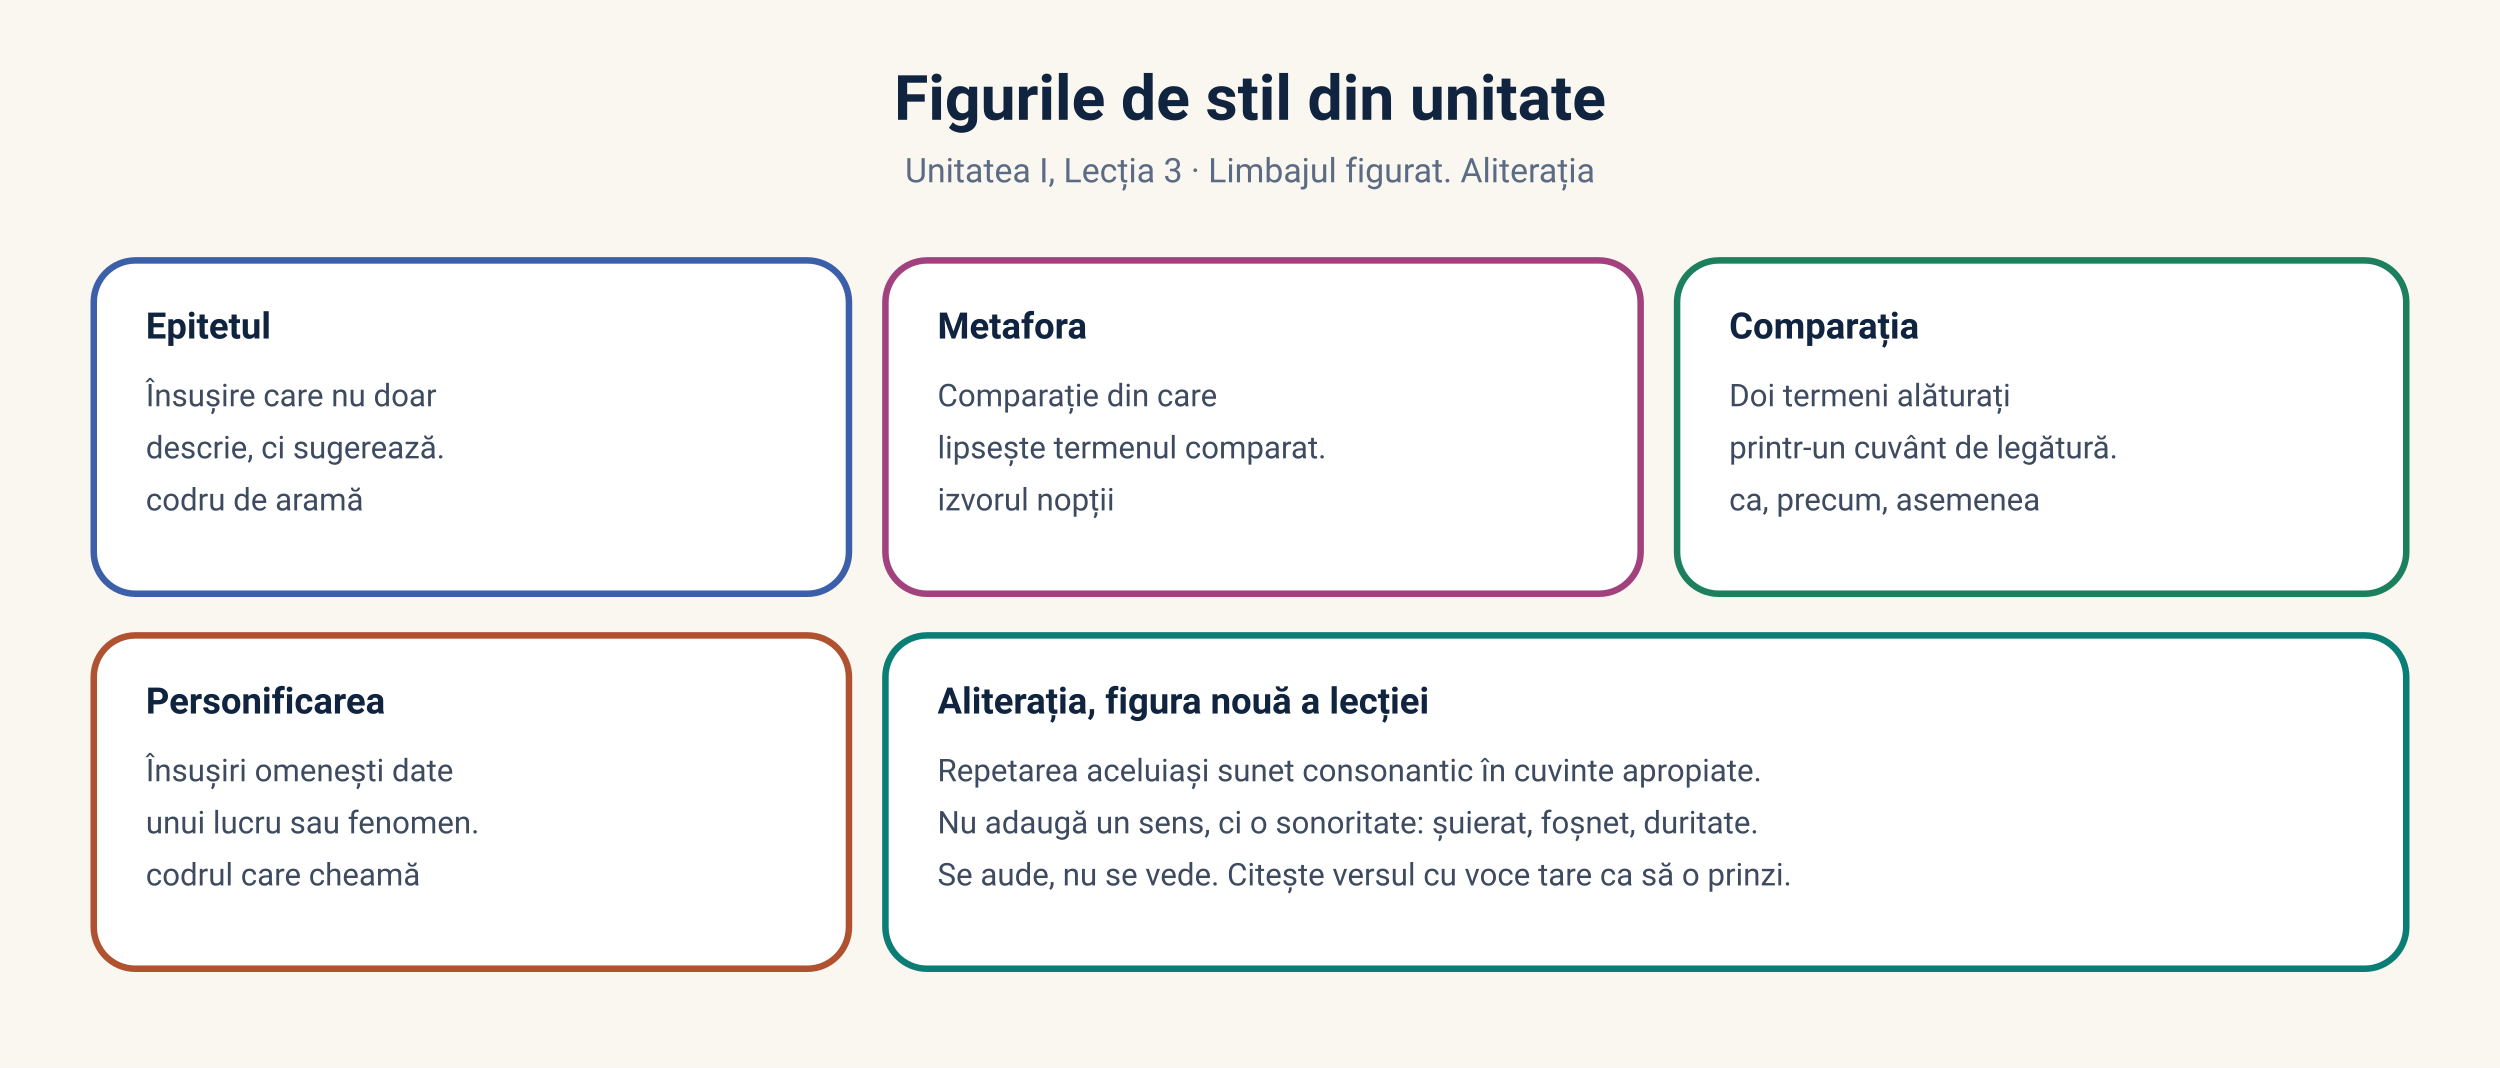
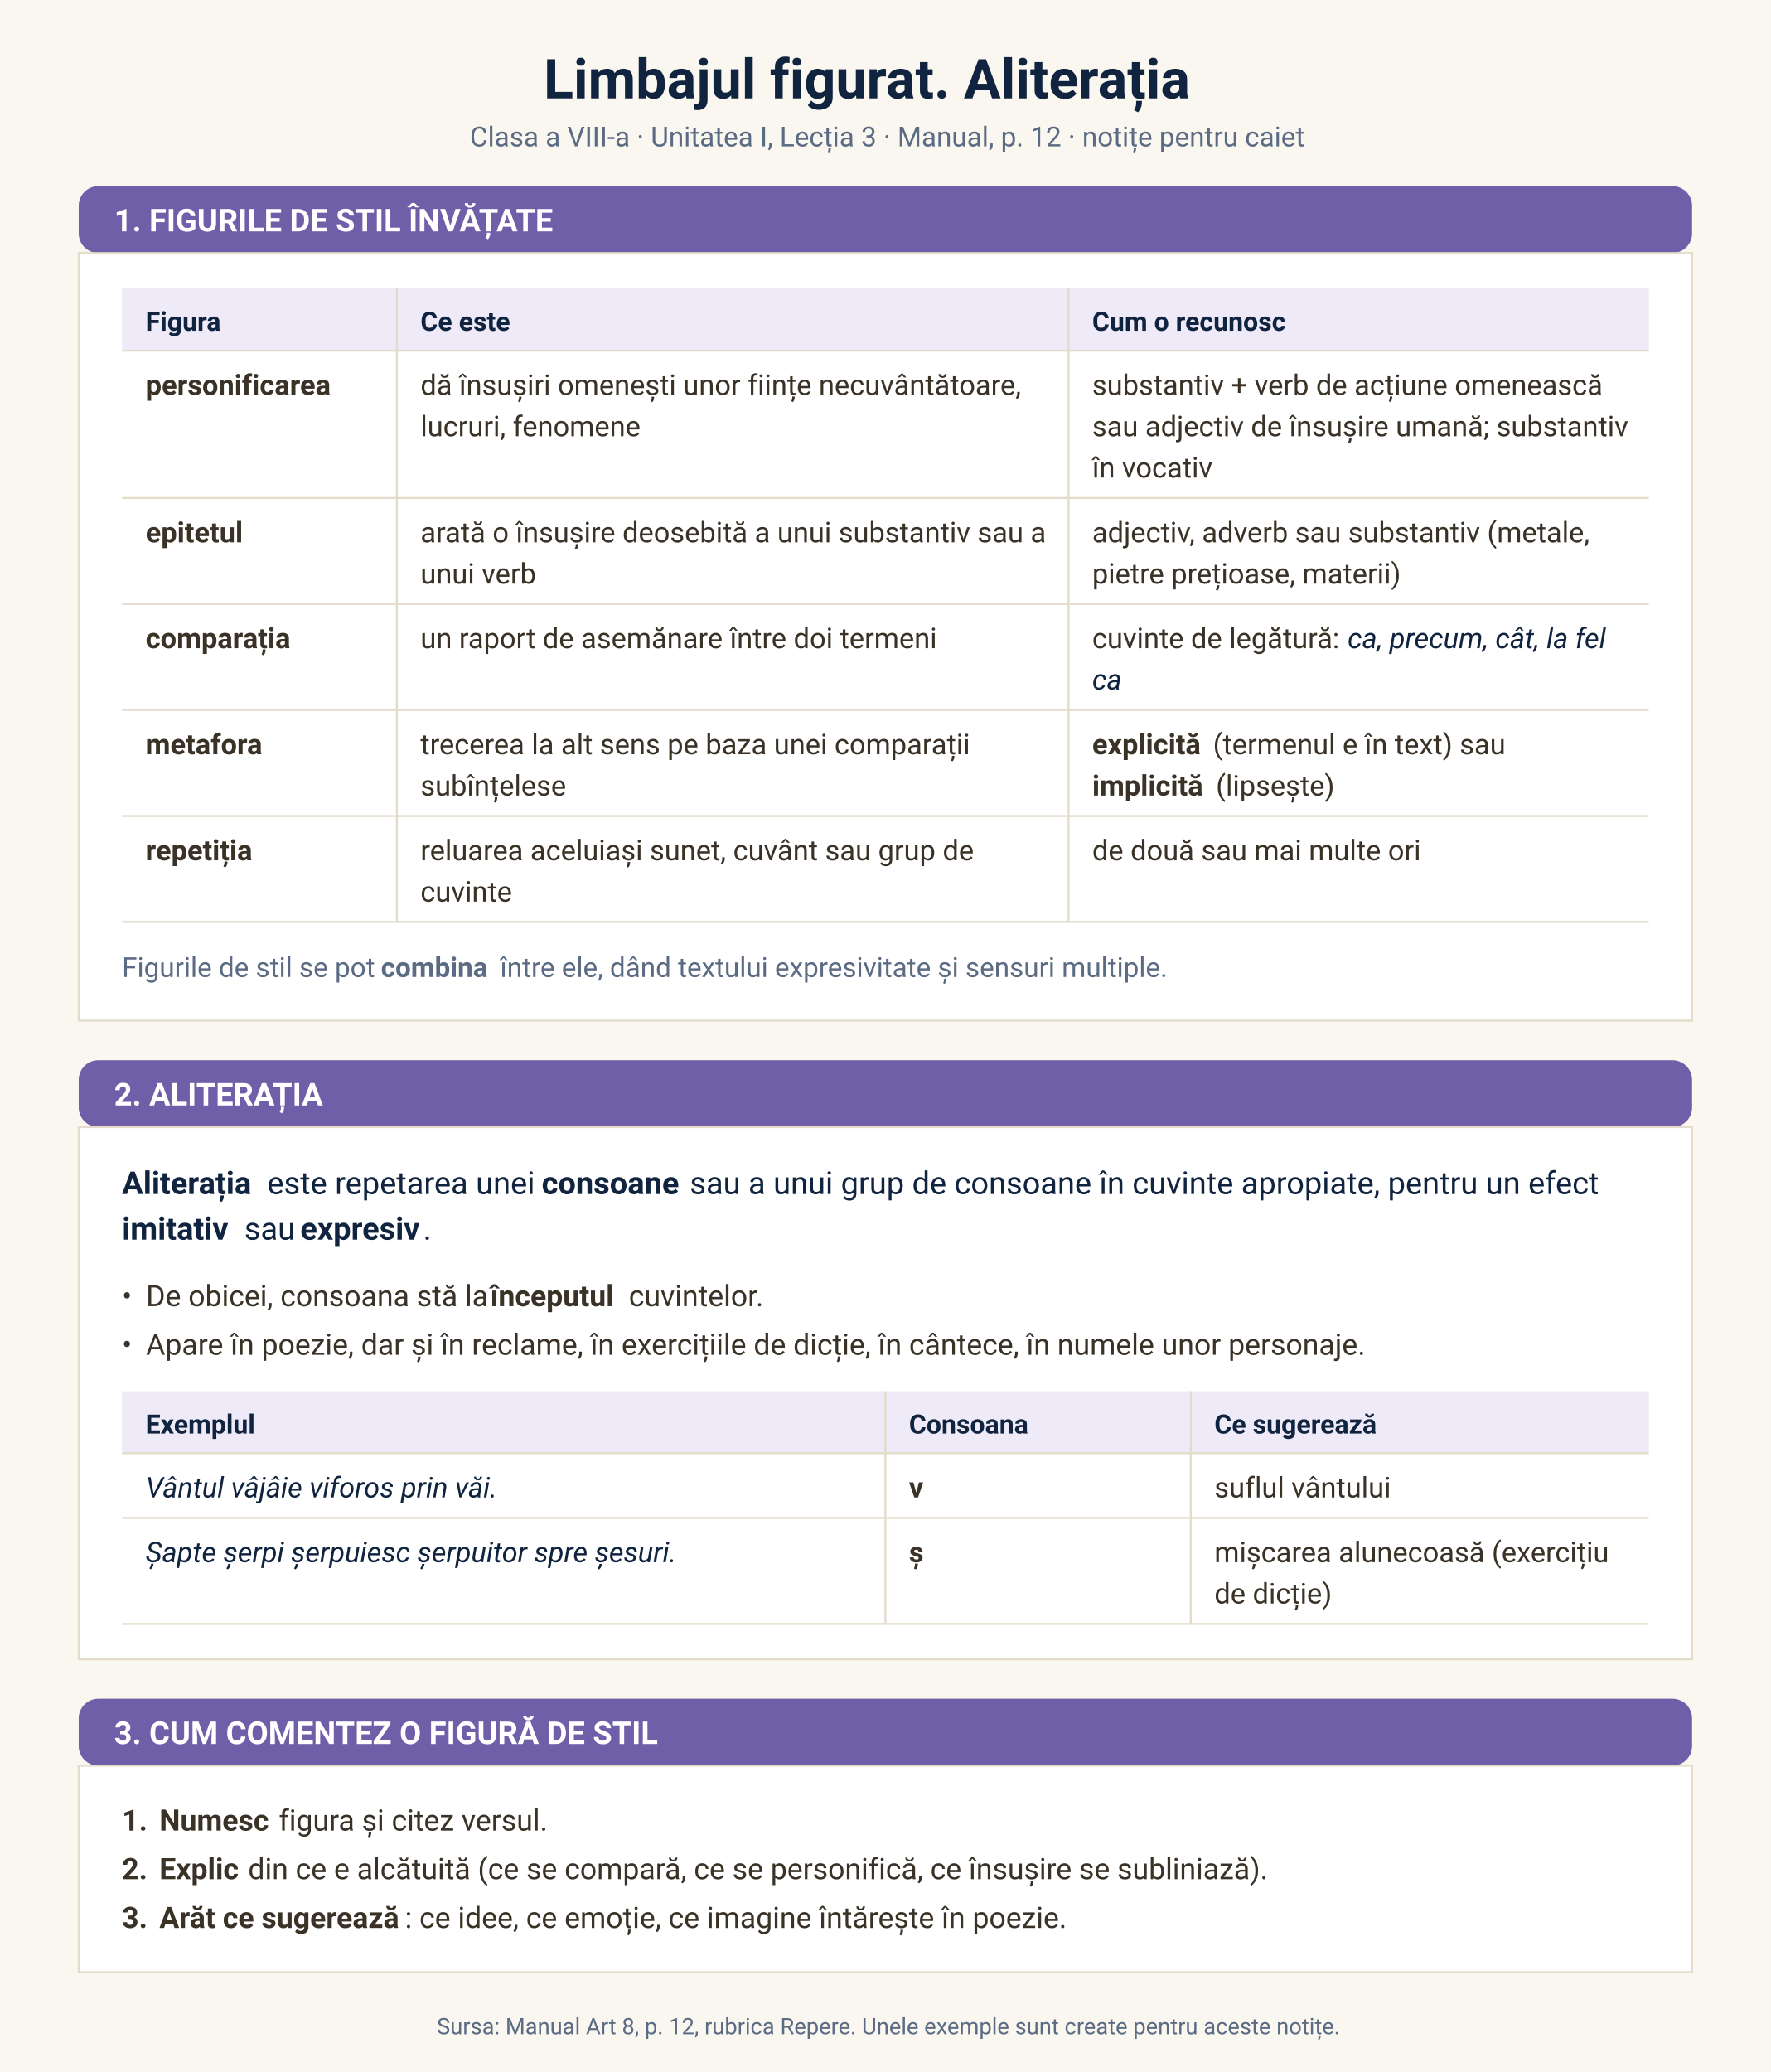
- <svg xmlns="http://www.w3.org/2000/svg" viewBox="0 0 960 410" font-family="'Segoe UI', 'Plus Jakarta Sans', -apple-system, Roboto, sans-serif">
-   <rect width="960" height="410" fill="#faf7f0" />
-   <text x="480" y="46" text-anchor="middle" font-size="24" font-weight="700" fill="#10233f">Figurile de stil din unitate</text>
-   <text x="480" y="70" text-anchor="middle" font-size="13" fill="#5b6b83">Unitatea I, Lecția 3 · Limbajul figurat. Aliterația</text>
-   <rect x="36" y="100" width="290" height="128" rx="16" fill="#ffffff" stroke="#3b5fa8" stroke-width="2.5" />
-   <text x="56" y="130" font-size="14" font-weight="700" fill="#10233f">Epitetul</text>
-   <text x="56" y="156" font-size="12" fill="#3d4a5f">Însușire care nu doar</text>
-   <text x="56" y="176" font-size="12" fill="#3d4a5f">descrie, ci sugerează.</text>
-   <text x="56" y="196" font-size="12" fill="#3d4a5f">codru de aramă</text>
-   <rect x="340" y="100" width="290" height="128" rx="16" fill="#ffffff" stroke="#a1417e" stroke-width="2.5" />
-   <text x="360" y="130" font-size="14" font-weight="700" fill="#10233f">Metafora</text>
-   <text x="360" y="156" font-size="12" fill="#3d4a5f">Comparație din care</text>
-   <text x="360" y="176" font-size="12" fill="#3d4a5f">lipsește termenul comparat.</text>
-   <text x="360" y="196" font-size="12" fill="#3d4a5f">izvorul nopții</text>
-   <rect x="644" y="100" width="280" height="128" rx="16" fill="#ffffff" stroke="#1c7f5e" stroke-width="2.5" />
-   <text x="664" y="130" font-size="14" font-weight="700" fill="#10233f">Comparația</text>
-   <text x="664" y="156" font-size="12" fill="#3d4a5f">Doi termeni alăturați</text>
-   <text x="664" y="176" font-size="12" fill="#3d4a5f">printr-un cuvânt de legătură.</text>
-   <text x="664" y="196" font-size="12" fill="#3d4a5f">ca, precum, asemenea</text>
-   <rect x="36" y="244" width="290" height="128" rx="16" fill="#ffffff" stroke="#b0512f" stroke-width="2.5" />
-   <text x="56" y="274" font-size="14" font-weight="700" fill="#10233f">Personificarea</text>
-   <text x="56" y="300" font-size="12" fill="#3d4a5f">Însușiri omenești date</text>
-   <text x="56" y="320" font-size="12" fill="#3d4a5f">unui lucru sau fenomen.</text>
-   <text x="56" y="340" font-size="12" fill="#3d4a5f">codrul care cheamă</text>
-   <rect x="340" y="244" width="584" height="128" rx="16" fill="#ffffff" stroke="#0a7d75" stroke-width="2.5" />
-   <text x="360" y="274" font-size="14" font-weight="700" fill="#10233f">Aliterația, figura nouă a lecției</text>
-   <text x="360" y="300" font-size="12" fill="#3d4a5f">Repetarea aceluiași sunet consonantic în cuvinte apropiate.</text>
-   <text x="360" y="320" font-size="12" fill="#3d4a5f">Nu adaugă un sens, ci o sonoritate: șuierat, foșnet, duritate.</text>
-   <text x="360" y="340" font-size="12" fill="#3d4a5f">Se aude, nu se vede. Citește versul cu voce tare ca să o prinzi.</text>
+ <svg xmlns="http://www.w3.org/2000/svg" viewBox="0 0 900 1053" font-family="'Segoe UI', 'Plus Jakarta Sans', -apple-system, Roboto, sans-serif">
+   <rect width="900" height="1053" fill="#faf7f0" />
+   <text x="276.3" y="50.0" font-size="28" fill="#10233f" font-weight="700" textLength="348.0" lengthAdjust="spacing">Limbajul figurat. Aliterația</text>
+   <text x="238.8" y="74.4" font-size="14" fill="#5b6b83" textLength="422.4" lengthAdjust="spacing">Clasa a VIII-a · Unitatea I, Lecția 3 · Manual, p. 12 · notițe pentru caiet</text>
+   <rect x="40" y="94.6" width="820" height="34" rx="10" fill="#6f5ea8" />
+   <text x="58" y="117.6" font-size="16" font-weight="700" fill="#ffffff">1. FIGURILE DE STIL ÎNVĂȚATE</text>
+   <rect x="40" y="128.6" width="820" height="390.1" fill="#ffffff" stroke="#e3dccb" />
+   <rect x="62.0" y="146.6" width="776.0" height="31.6" fill="#efeaf8" />
+   <text x="74.0" y="168.1" font-size="13.5" fill="#10233f" font-weight="700" textLength="40.1" lengthAdjust="spacing">Figura</text>
+   <text x="213.7" y="168.1" font-size="13.5" fill="#10233f" font-weight="700" textLength="45.2" lengthAdjust="spacing">Ce este</text>
+   <text x="555.1" y="168.1" font-size="13.5" fill="#10233f" font-weight="700" textLength="101.1" lengthAdjust="spacing">Cum o recunosc</text>
+   <line x1="62.0" y1="178.2" x2="838.0" y2="178.2" stroke="#e3dccb" />
+   <text x="74.0" y="200.7" font-size="14.5" fill="#3a3226" font-weight="700" textLength="96.6" lengthAdjust="spacing">personificarea</text>
+   <text x="213.7" y="200.7" font-size="14.5" fill="#3a3226" textLength="303.3" lengthAdjust="spacing">dă însușiri omenești unor ființe necuvântătoare,</text>
+   <text x="213.7" y="221.7" font-size="14.5" fill="#3a3226" textLength="112.1" lengthAdjust="spacing">lucruri, fenomene</text>
+   <text x="555.1" y="200.7" font-size="14.5" fill="#3a3226" textLength="257.1" lengthAdjust="spacing">substantiv + verb de acțiune omenească</text>
+   <text x="555.1" y="221.7" font-size="14.5" fill="#3a3226" textLength="266.7" lengthAdjust="spacing">sau adjectiv de însușire umană; substantiv</text>
+   <text x="555.1" y="242.7" font-size="14.5" fill="#3a3226" textLength="60.6" lengthAdjust="spacing">în vocativ</text>
+   <line x1="62.0" y1="253.1" x2="838.0" y2="253.1" stroke="#e3dccb" />
+   <text x="74.0" y="275.6" font-size="14.5" fill="#3a3226" font-weight="700" textLength="52.9" lengthAdjust="spacing">epitetul</text>
+   <text x="213.7" y="275.6" font-size="14.5" fill="#3a3226" textLength="312.8" lengthAdjust="spacing">arată o însușire deosebită a unui substantiv sau a</text>
+   <text x="213.7" y="296.6" font-size="14.5" fill="#3a3226" textLength="60.3" lengthAdjust="spacing">unui verb</text>
+   <text x="555.1" y="275.6" font-size="14.5" fill="#3a3226" textLength="249.5" lengthAdjust="spacing">adjectiv, adverb sau substantiv (metale,</text>
+   <text x="555.1" y="296.6" font-size="14.5" fill="#3a3226" textLength="156.0" lengthAdjust="spacing">pietre prețioase, materii)</text>
+   <line x1="62.0" y1="306.9" x2="838.0" y2="306.9" stroke="#e3dccb" />
+   <text x="74.0" y="329.4" font-size="14.5" fill="#3a3226" font-weight="700" textLength="77.1" lengthAdjust="spacing">comparația</text>
+   <text x="213.7" y="329.4" font-size="14.5" fill="#3a3226" textLength="264.0" lengthAdjust="spacing">un raport de asemănare între doi termeni</text>
+   <text x="555.1" y="329.4" font-size="14.5" fill="#3a3226" textLength="125.9" lengthAdjust="spacing">cuvinte de legătură:</text>
+   <text x="684.9" y="329.4" font-size="14.5" fill="#10233f" font-style="italic" textLength="132.2" lengthAdjust="spacing">ca, precum, cât, la fel</text>
+   <text x="555.1" y="350.4" font-size="14.5" fill="#10233f" font-style="italic" textLength="14.2" lengthAdjust="spacing">ca</text>
+   <line x1="62.0" y1="360.8" x2="838.0" y2="360.8" stroke="#e3dccb" />
+   <text x="74.0" y="383.3" font-size="14.5" fill="#3a3226" font-weight="700" textLength="62.6" lengthAdjust="spacing">metafora</text>
+   <text x="213.7" y="383.3" font-size="14.5" fill="#3a3226" textLength="275.3" lengthAdjust="spacing">trecerea la alt sens pe baza unei comparații</text>
+   <text x="213.7" y="404.3" font-size="14.5" fill="#3a3226" textLength="71.8" lengthAdjust="spacing">subînțelese</text>
+   <text x="555.1" y="383.3" font-size="14.5" fill="#3a3226" font-weight="700" textLength="57.4" lengthAdjust="spacing">explicită</text>
+   <text x="616.5" y="383.3" font-size="14.5" fill="#3a3226" textLength="147.0" lengthAdjust="spacing">(termenul e în text) sau</text>
+   <text x="555.1" y="404.3" font-size="14.5" fill="#3a3226" font-weight="700" textLength="59.0" lengthAdjust="spacing">implicită</text>
+   <text x="618.0" y="404.3" font-size="14.5" fill="#3a3226" textLength="56.4" lengthAdjust="spacing">(lipsește)</text>
+   <line x1="62.0" y1="414.7" x2="838.0" y2="414.7" stroke="#e3dccb" />
+   <text x="74.0" y="437.2" font-size="14.5" fill="#3a3226" font-weight="700" textLength="57.7" lengthAdjust="spacing">repetiția</text>
+   <text x="213.7" y="437.2" font-size="14.5" fill="#3a3226" textLength="278.1" lengthAdjust="spacing">reluarea aceluiași sunet, cuvânt sau grup de</text>
+   <text x="213.7" y="458.2" font-size="14.5" fill="#3a3226" textLength="46.1" lengthAdjust="spacing">cuvinte</text>
+   <text x="555.1" y="437.2" font-size="14.5" fill="#3a3226" textLength="167.3" lengthAdjust="spacing">de două sau mai multe ori</text>
+   <line x1="62.0" y1="468.5" x2="838.0" y2="468.5" stroke="#e3dccb" />
+   <line x1="201.7" y1="146.6" x2="201.7" y2="468.5" stroke="#e3dccb" />
+   <line x1="543.1" y1="146.6" x2="543.1" y2="468.5" stroke="#e3dccb" />
+   <text x="62.0" y="496.5" font-size="14" fill="#5b6b83" textLength="127.8" lengthAdjust="spacing">Figurile de stil se pot</text>
+   <text x="193.6" y="496.5" font-size="14" fill="#5b6b83" font-weight="700" textLength="56.8" lengthAdjust="spacing">combina</text>
+   <text x="254.2" y="496.5" font-size="14" fill="#5b6b83" textLength="336.7" lengthAdjust="spacing">între ele, dând textului expresivitate și sensuri multiple.</text>
+   <rect x="40" y="538.8" width="820" height="34" rx="10" fill="#6f5ea8" />
+   <text x="58" y="561.8" font-size="16" font-weight="700" fill="#ffffff">2. ALITERAȚIA</text>
+   <rect x="40" y="572.8" width="820" height="270.5" fill="#ffffff" stroke="#e3dccb" />
+   <text x="62.0" y="606.8" font-size="16" fill="#10233f" font-weight="700" textLength="69.4" lengthAdjust="spacing">Aliterația</text>
+   <text x="135.8" y="606.8" font-size="16" fill="#10233f" textLength="135.2" lengthAdjust="spacing">este repetarea unei</text>
+   <text x="275.3" y="606.8" font-size="16" fill="#10233f" font-weight="700" textLength="71.0" lengthAdjust="spacing">consoane</text>
+   <text x="350.6" y="606.8" font-size="16" fill="#10233f" textLength="464.8" lengthAdjust="spacing">sau a unui grup de consoane în cuvinte apropiate, pentru un efect</text>
+   <text x="62.0" y="630.0" font-size="16" fill="#10233f" font-weight="700" textLength="57.9" lengthAdjust="spacing">imitativ</text>
+   <text x="124.2" y="630.0" font-size="16" fill="#10233f" textLength="24.0" lengthAdjust="spacing">sau</text>
+   <text x="152.6" y="630.0" font-size="16" fill="#10233f" font-weight="700" textLength="62.6" lengthAdjust="spacing">expresiv</text>
+   <text x="215.1" y="630.0" font-size="16" fill="#10233f" textLength="3.5" lengthAdjust="spacing">.</text>
+   <text x="62.0" y="663.8" font-size="15" fill="#3a3226">•</text>
+   <text x="74.2" y="663.8" font-size="15" fill="#3a3226" textLength="171.0" lengthAdjust="spacing">De obicei, consoana stă la</text>
+   <text x="249.2" y="663.8" font-size="15" fill="#3a3226" font-weight="700" textLength="66.3" lengthAdjust="spacing">începutul</text>
+   <text x="319.6" y="663.8" font-size="15" fill="#3a3226" textLength="68.7" lengthAdjust="spacing">cuvintelor.</text>
+   <text x="62.0" y="688.5" font-size="15" fill="#3a3226">•</text>
+   <text x="74.2" y="688.5" font-size="15" fill="#3a3226" textLength="618.7" lengthAdjust="spacing">Apare în poezie, dar și în reclame, în exercițiile de dicție, în cântece, în numele unor personaje.</text>
+   <rect x="62.0" y="707.0" width="776.0" height="31.6" fill="#efeaf8" />
+   <text x="74.0" y="728.5" font-size="13.5" fill="#10233f" font-weight="700" textLength="58.5" lengthAdjust="spacing">Exemplul</text>
+   <text x="462.0" y="728.5" font-size="13.5" fill="#10233f" font-weight="700" textLength="61.8" lengthAdjust="spacing">Consoana</text>
+   <text x="617.2" y="728.5" font-size="13.5" fill="#10233f" font-weight="700" textLength="83.0" lengthAdjust="spacing">Ce sugerează</text>
+   <line x1="62.0" y1="738.5" x2="838.0" y2="738.5" stroke="#e3dccb" />
+   <text x="74.0" y="761.0" font-size="14.5" fill="#10233f" font-style="italic" textLength="182.3" lengthAdjust="spacing">Vântul vâjâie viforos prin văi.</text>
+   <text x="462.0" y="761.0" font-size="14.5" fill="#3a3226" font-weight="700" textLength="7.8" lengthAdjust="spacing">v</text>
+   <text x="617.2" y="761.0" font-size="14.5" fill="#3a3226" textLength="89.0" lengthAdjust="spacing">suflul vântului</text>
+   <line x1="62.0" y1="771.4" x2="838.0" y2="771.4" stroke="#e3dccb" />
+   <text x="74.0" y="793.9" font-size="14.5" fill="#10233f" font-style="italic" textLength="261.6" lengthAdjust="spacing">Șapte șerpi șerpuiesc șerpuitor spre șesuri.</text>
+   <text x="462.0" y="793.9" font-size="14.5" fill="#3a3226" font-weight="700" textLength="6.4" lengthAdjust="spacing">ș</text>
+   <text x="617.2" y="793.9" font-size="14.5" fill="#3a3226" textLength="193.0" lengthAdjust="spacing">mișcarea alunecoasă (exercițiu</text>
+   <text x="617.2" y="814.9" font-size="14.5" fill="#3a3226" textLength="59.0" lengthAdjust="spacing">de dicție)</text>
+   <line x1="62.0" y1="825.3" x2="838.0" y2="825.3" stroke="#e3dccb" />
+   <line x1="450.0" y1="707.0" x2="450.0" y2="825.3" stroke="#e3dccb" />
+   <line x1="605.2" y1="707.0" x2="605.2" y2="825.3" stroke="#e3dccb" />
+   <rect x="40" y="863.3" width="820" height="34" rx="10" fill="#6f5ea8" />
+   <text x="58" y="886.3" font-size="16" font-weight="700" fill="#ffffff">3. CUM COMENTEZ O FIGURĂ DE STIL</text>
+   <rect x="40" y="897.3" width="820" height="105.0" fill="#ffffff" stroke="#e3dccb" />
+   <text x="62.0" y="930.3" font-size="15" fill="#3a3226" font-weight="700">1.</text>
+   <text x="81.0" y="930.3" font-size="15" fill="#3a3226" font-weight="700" textLength="56.7" lengthAdjust="spacing">Numesc</text>
+   <text x="141.7" y="930.3" font-size="15" fill="#3a3226" textLength="132.7" lengthAdjust="spacing">figura și citez versul.</text>
+   <text x="62.0" y="955.0" font-size="15" fill="#3a3226" font-weight="700">2.</text>
+   <text x="81.0" y="955.0" font-size="15" fill="#3a3226" font-weight="700" textLength="41.1" lengthAdjust="spacing">Explic</text>
+   <text x="126.1" y="955.0" font-size="15" fill="#3a3226" textLength="502.3" lengthAdjust="spacing">din ce e alcătuită (ce se compară, ce se personifică, ce însușire se subliniază).</text>
+   <text x="62.0" y="979.8" font-size="15" fill="#3a3226" font-weight="700">3.</text>
+   <text x="81.0" y="979.8" font-size="15" fill="#3a3226" font-weight="700" textLength="124.8" lengthAdjust="spacing">Arăt ce sugerează</text>
+   <text x="205.8" y="979.8" font-size="15" fill="#3a3226" textLength="333.7" lengthAdjust="spacing">: ce idee, ce emoție, ce imagine întărește în poezie.</text>
+   <text x="222.0" y="1033.8" font-size="11.5" fill="#5b6b83" textLength="456.1" lengthAdjust="spacing">Sursa: Manual Art 8, p. 12, rubrica Repere. Unele exemple sunt create pentru aceste notițe.</text>
</svg>
